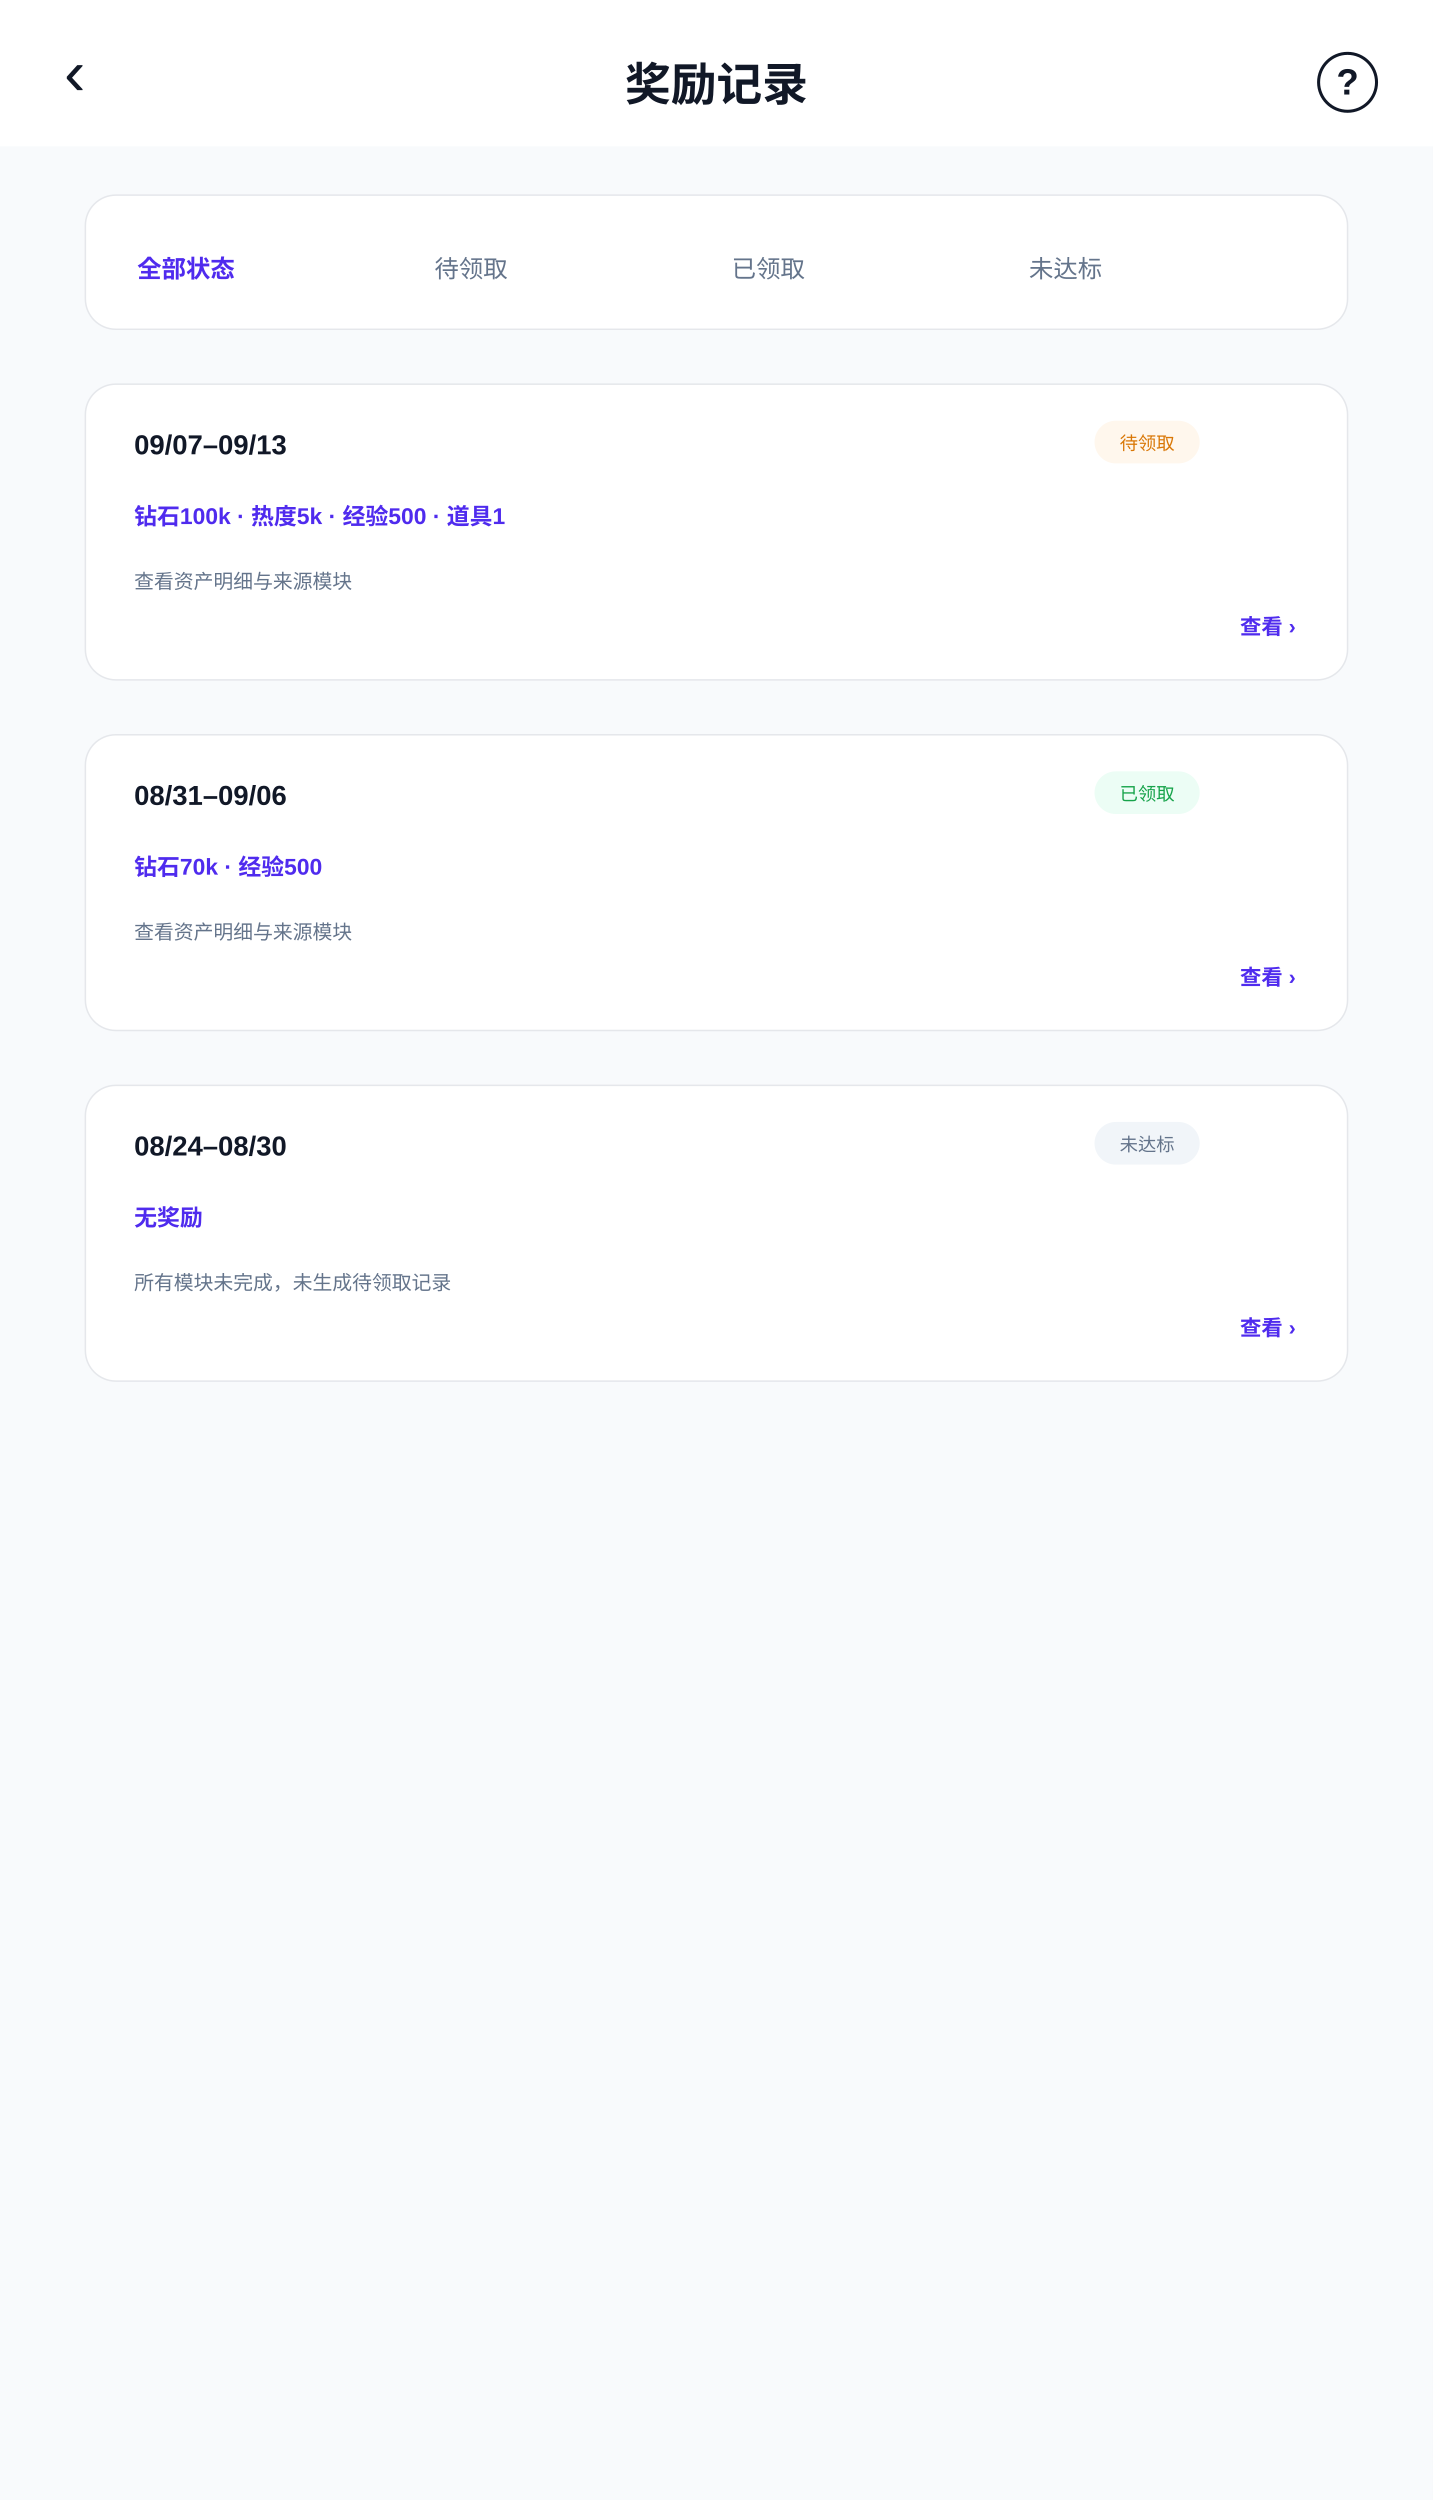
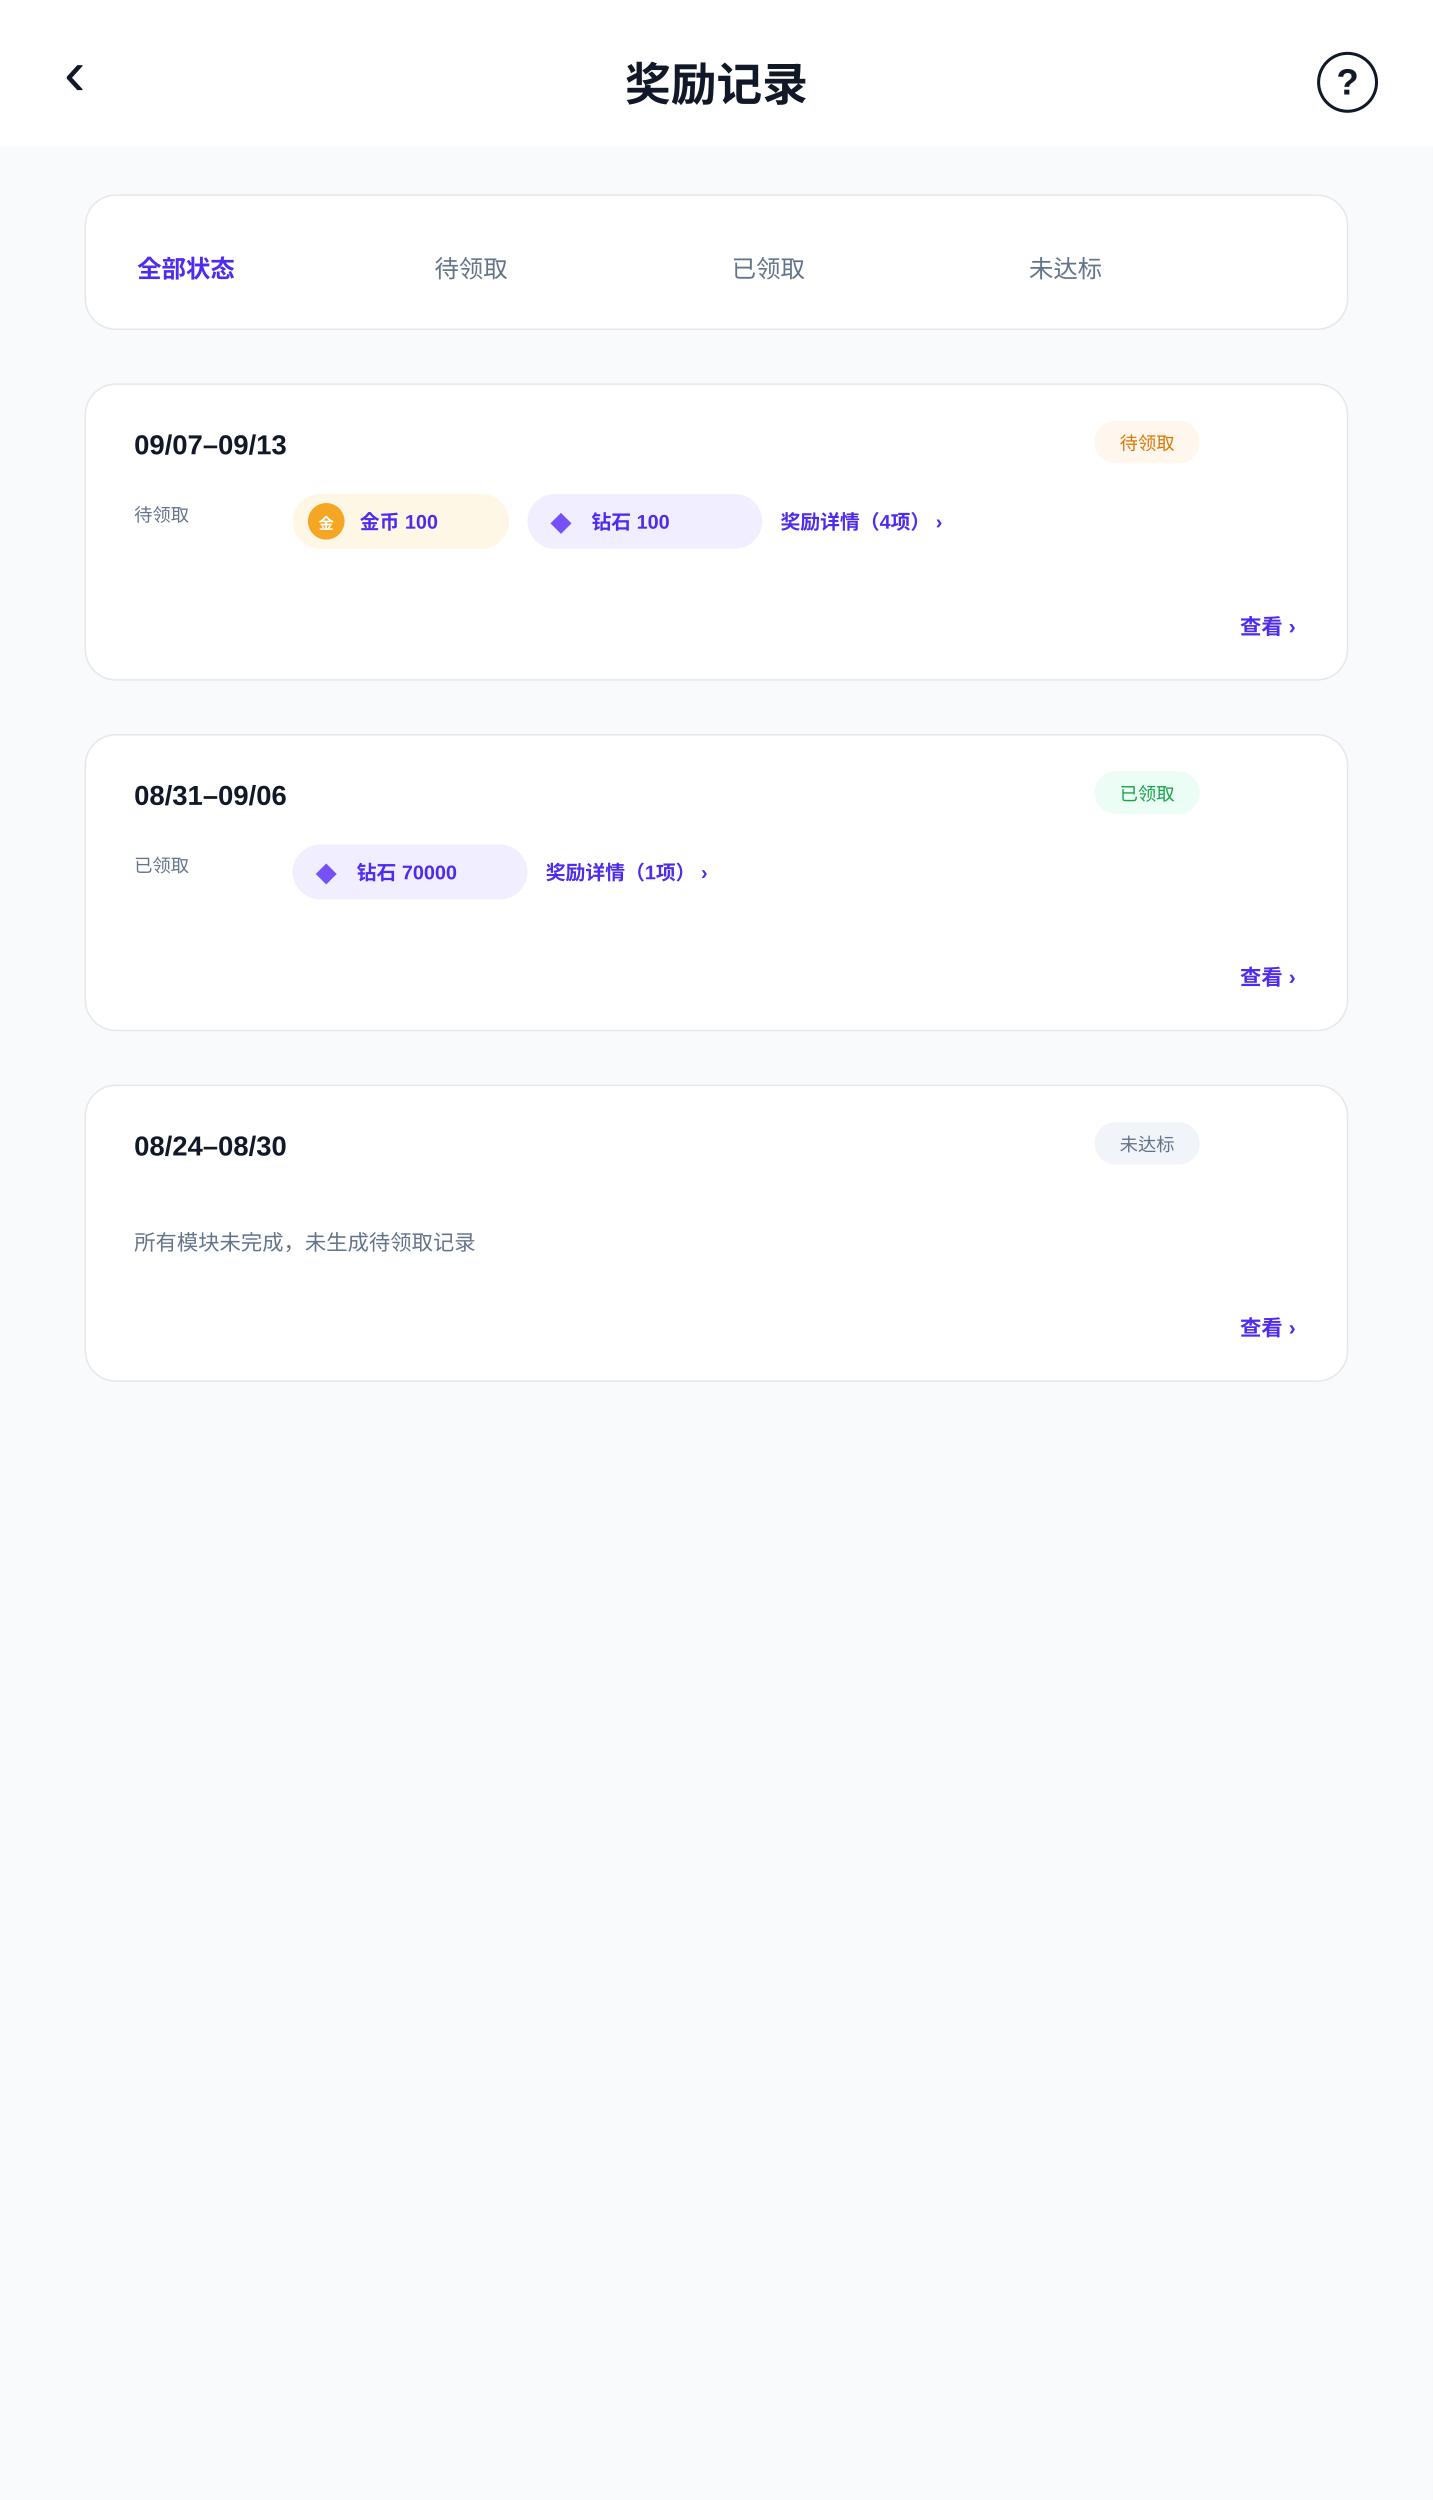
<svg xmlns="http://www.w3.org/2000/svg" width="940" height="1640" viewBox="0 0 940 1640">
  <defs>
    <linearGradient id="purpleGradient" x1="0" y1="0" x2="1" y2="1">
      <stop offset="0" stop-color="#8B5CF6" />
      <stop offset="1" stop-color="#4F2BEE" />
    </linearGradient>
  </defs>
  <style>text{font-family:"Microsoft YaHei","PingFang SC",Arial,sans-serif}</style>
  <rect x="0" y="0" width="940" height="1640" rx="0" fill="#F8FAFC" stroke="none" stroke-width="1" />
  <rect x="0" y="0" width="940" height="96" rx="0" fill="#FFF" stroke="none" stroke-width="1" />
  <text x="42" y="62" font-size="42" fill="#111827" font-weight="400" text-anchor="start">‹</text>
  <text x="470" y="66" font-size="30" fill="#111827" font-weight="700" text-anchor="middle">奖励记录</text>
  <circle cx="884" cy="54" r="19" fill="none" stroke="#111827" stroke-width="2" />
  <text x="884" y="62" font-size="24" fill="#111827" font-weight="600" text-anchor="middle">?</text>
  <rect x="56" y="128" width="828" height="88" rx="20" fill="#FFF" stroke="#E5E7EB" stroke-width="1" />
  <text x="90" y="182" font-size="16" fill="#4F2BEE" font-weight="600" text-anchor="start">全部状态</text>
  <text x="285" y="182" font-size="16" fill="#64748B" font-weight="400" text-anchor="start">待领取</text>
  <text x="480" y="182" font-size="16" fill="#64748B" font-weight="400" text-anchor="start">已领取</text>
  <text x="675" y="182" font-size="16" fill="#64748B" font-weight="400" text-anchor="start">未达标</text>
  <rect x="56" y="252" width="828" height="194" rx="20" fill="#FFF" stroke="#E5E7EB" stroke-width="1" />
  <text x="88" y="298" font-size="18" fill="#111827" font-weight="700" text-anchor="start">09/07–09/13</text>
  <rect x="718" y="276" width="69" height="28" rx="14" fill="#FFF7ED" stroke="none" stroke-width="1" />
  <text x="752.5" y="295" font-size="12" fill="#D97706" font-weight="500" text-anchor="middle">待领取</text>
-   <text x="88" y="344" font-size="15" fill="#4F2BEE" font-weight="600" text-anchor="start">钻石100k · 热度5k · 经验500 · 道具1</text>
-   <text x="88" y="386" font-size="13" fill="#64748B" font-weight="400" text-anchor="start">查看资产明细与来源模块</text>
+   <text x="88" y="342" font-size="12" fill="#64748B" font-weight="500" text-anchor="start">待领取</text>
+   <rect x="192" y="324" width="142" height="36" rx="18" fill="#FFF7E6" stroke="none" stroke-width="1" />
+   <circle cx="214" cy="342" r="12" fill="#F5A623" stroke="none" stroke-width="1" />
+   <text x="214" y="347" font-size="10" fill="#FFF" font-weight="700" text-anchor="middle">金</text>
+   <text x="236" y="347" font-size="13" fill="#4F2BEE" font-weight="700" text-anchor="start">金币 100</text>
+   <rect x="346" y="324" width="154" height="36" rx="18" fill="#F1EEFF" stroke="none" stroke-width="1" />
+   <text x="368" y="348" font-size="18" fill="#7652F6" font-weight="700" text-anchor="middle">◆</text>
+   <text x="388" y="347" font-size="13" fill="#4F2BEE" font-weight="700" text-anchor="start">钻石 100</text>
+   <text x="512" y="347" font-size="13" fill="#4F2BEE" font-weight="600" text-anchor="start">奖励详情（4项） ›</text>
  <text x="850" y="416" font-size="14" fill="#4F2BEE" font-weight="600" text-anchor="end">查看 ›</text>
  <rect x="56" y="482" width="828" height="194" rx="20" fill="#FFF" stroke="#E5E7EB" stroke-width="1" />
  <text x="88" y="528" font-size="18" fill="#111827" font-weight="700" text-anchor="start">08/31–09/06</text>
  <rect x="718" y="506" width="69" height="28" rx="14" fill="#ECFDF5" stroke="none" stroke-width="1" />
  <text x="752.5" y="525" font-size="12" fill="#16A34A" font-weight="500" text-anchor="middle">已领取</text>
-   <text x="88" y="574" font-size="15" fill="#4F2BEE" font-weight="600" text-anchor="start">钻石70k · 经验500</text>
-   <text x="88" y="616" font-size="13" fill="#64748B" font-weight="400" text-anchor="start">查看资产明细与来源模块</text>
+   <text x="88" y="572" font-size="12" fill="#64748B" font-weight="500" text-anchor="start">已领取</text>
+   <rect x="192" y="554" width="154" height="36" rx="18" fill="#F1EEFF" stroke="none" stroke-width="1" />
+   <text x="214" y="578" font-size="18" fill="#7652F6" font-weight="700" text-anchor="middle">◆</text>
+   <text x="234" y="577" font-size="13" fill="#4F2BEE" font-weight="700" text-anchor="start">钻石 70000</text>
+   <text x="358" y="577" font-size="13" fill="#4F2BEE" font-weight="600" text-anchor="start">奖励详情（1项） ›</text>
  <text x="850" y="646" font-size="14" fill="#4F2BEE" font-weight="600" text-anchor="end">查看 ›</text>
  <rect x="56" y="712" width="828" height="194" rx="20" fill="#FFF" stroke="#E5E7EB" stroke-width="1" />
  <text x="88" y="758" font-size="18" fill="#111827" font-weight="700" text-anchor="start">08/24–08/30</text>
  <rect x="718" y="736" width="69" height="28" rx="14" fill="#F1F5F9" stroke="none" stroke-width="1" />
  <text x="752.5" y="755" font-size="12" fill="#64748B" font-weight="500" text-anchor="middle">未达标</text>
-   <text x="88" y="804" font-size="15" fill="#4F2BEE" font-weight="600" text-anchor="start">无奖励</text>
-   <text x="88" y="846" font-size="13" fill="#64748B" font-weight="400" text-anchor="start">所有模块未完成，未生成待领取记录</text>
+   <text x="88" y="820" font-size="14" fill="#64748B" font-weight="400" text-anchor="start">所有模块未完成，未生成待领取记录</text>
  <text x="850" y="876" font-size="14" fill="#4F2BEE" font-weight="600" text-anchor="end">查看 ›</text>
</svg>
